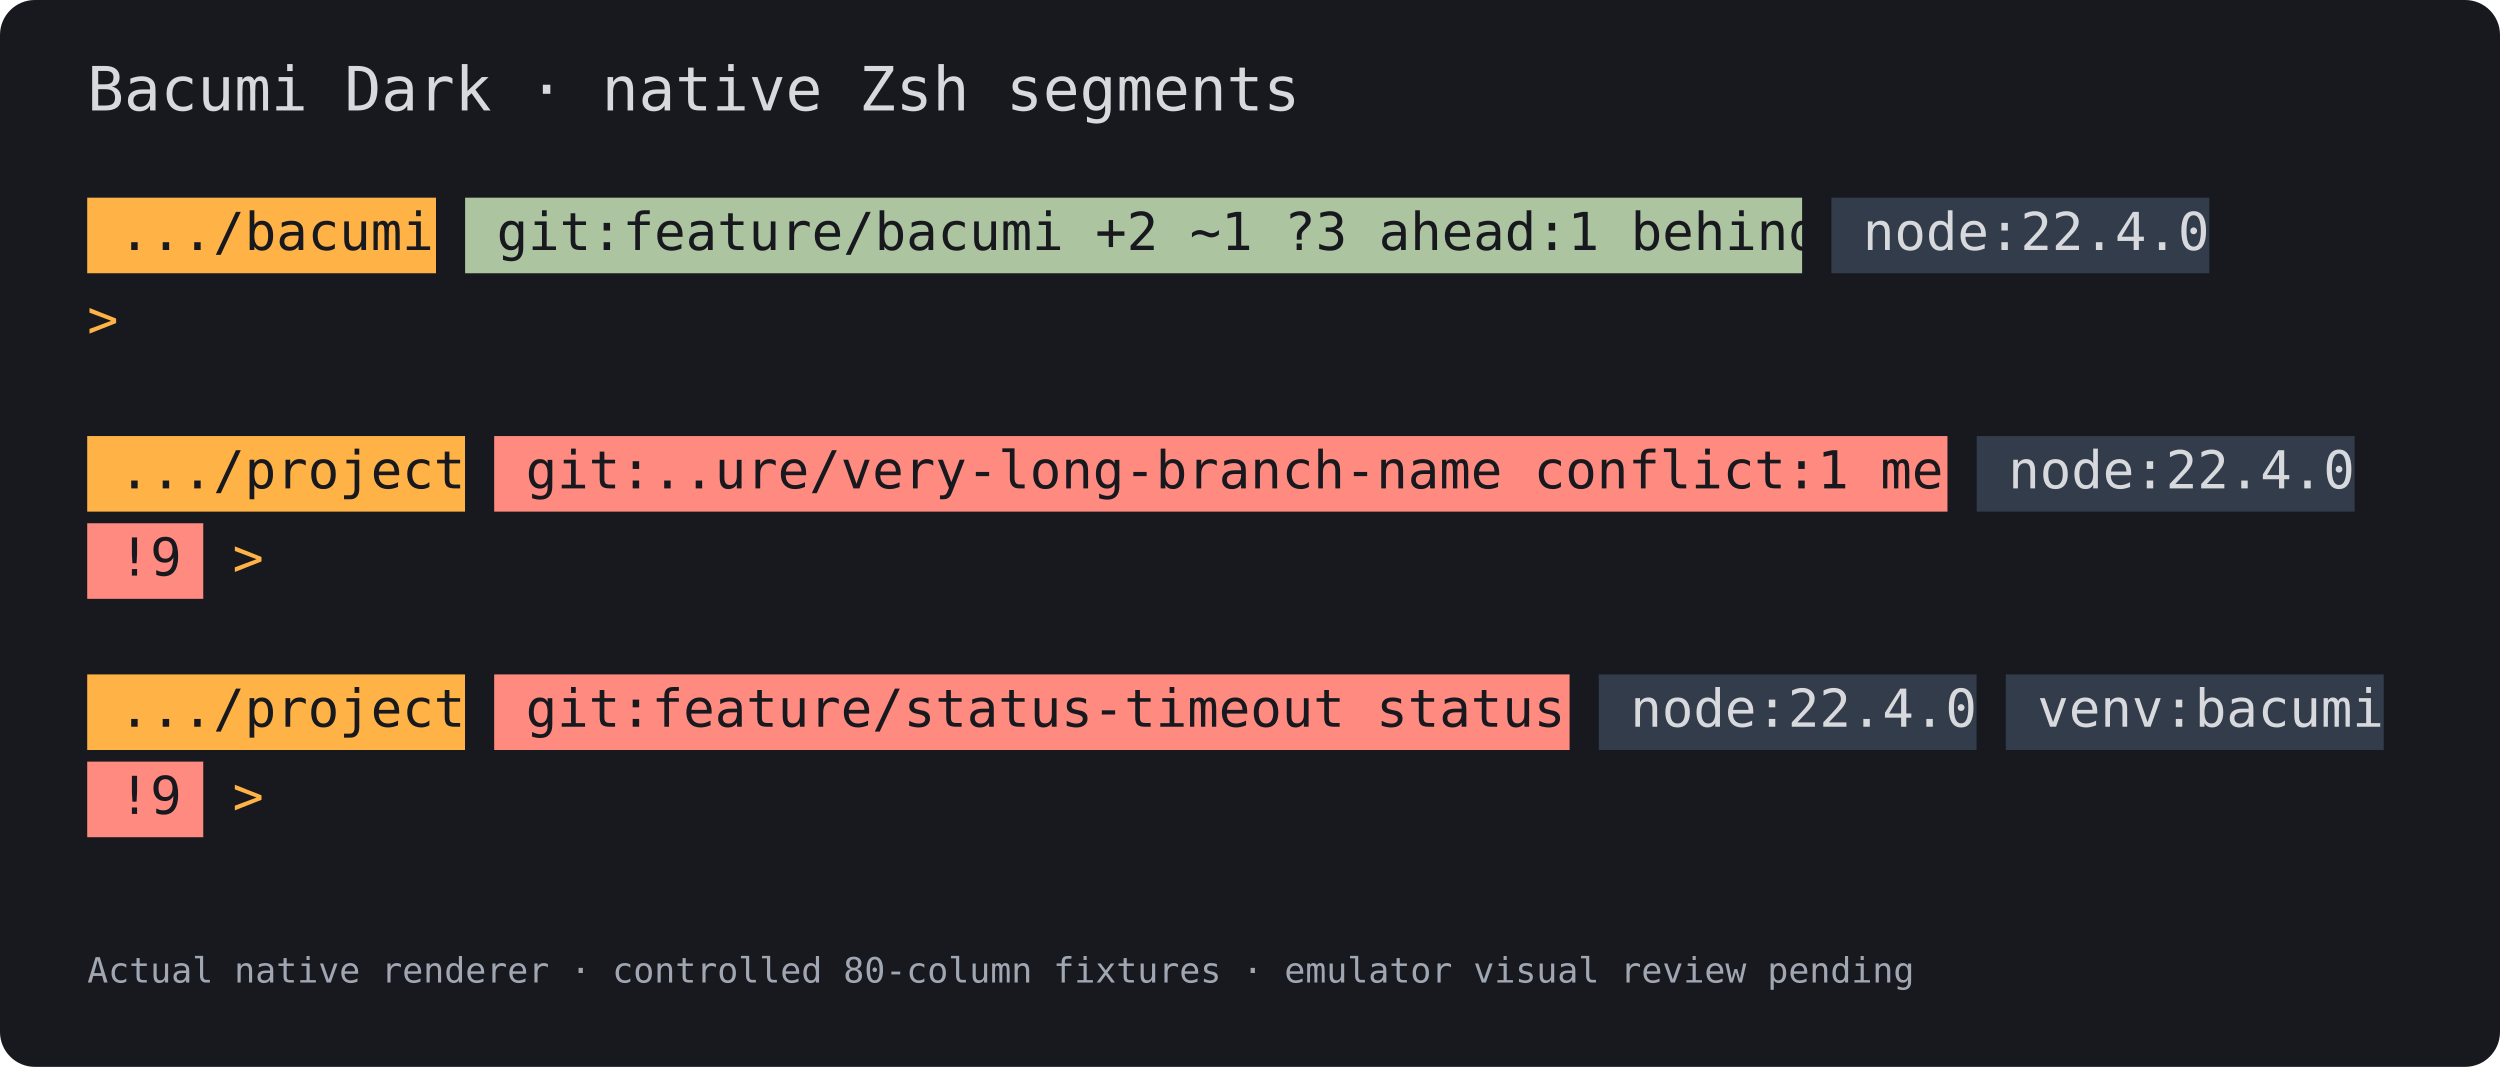
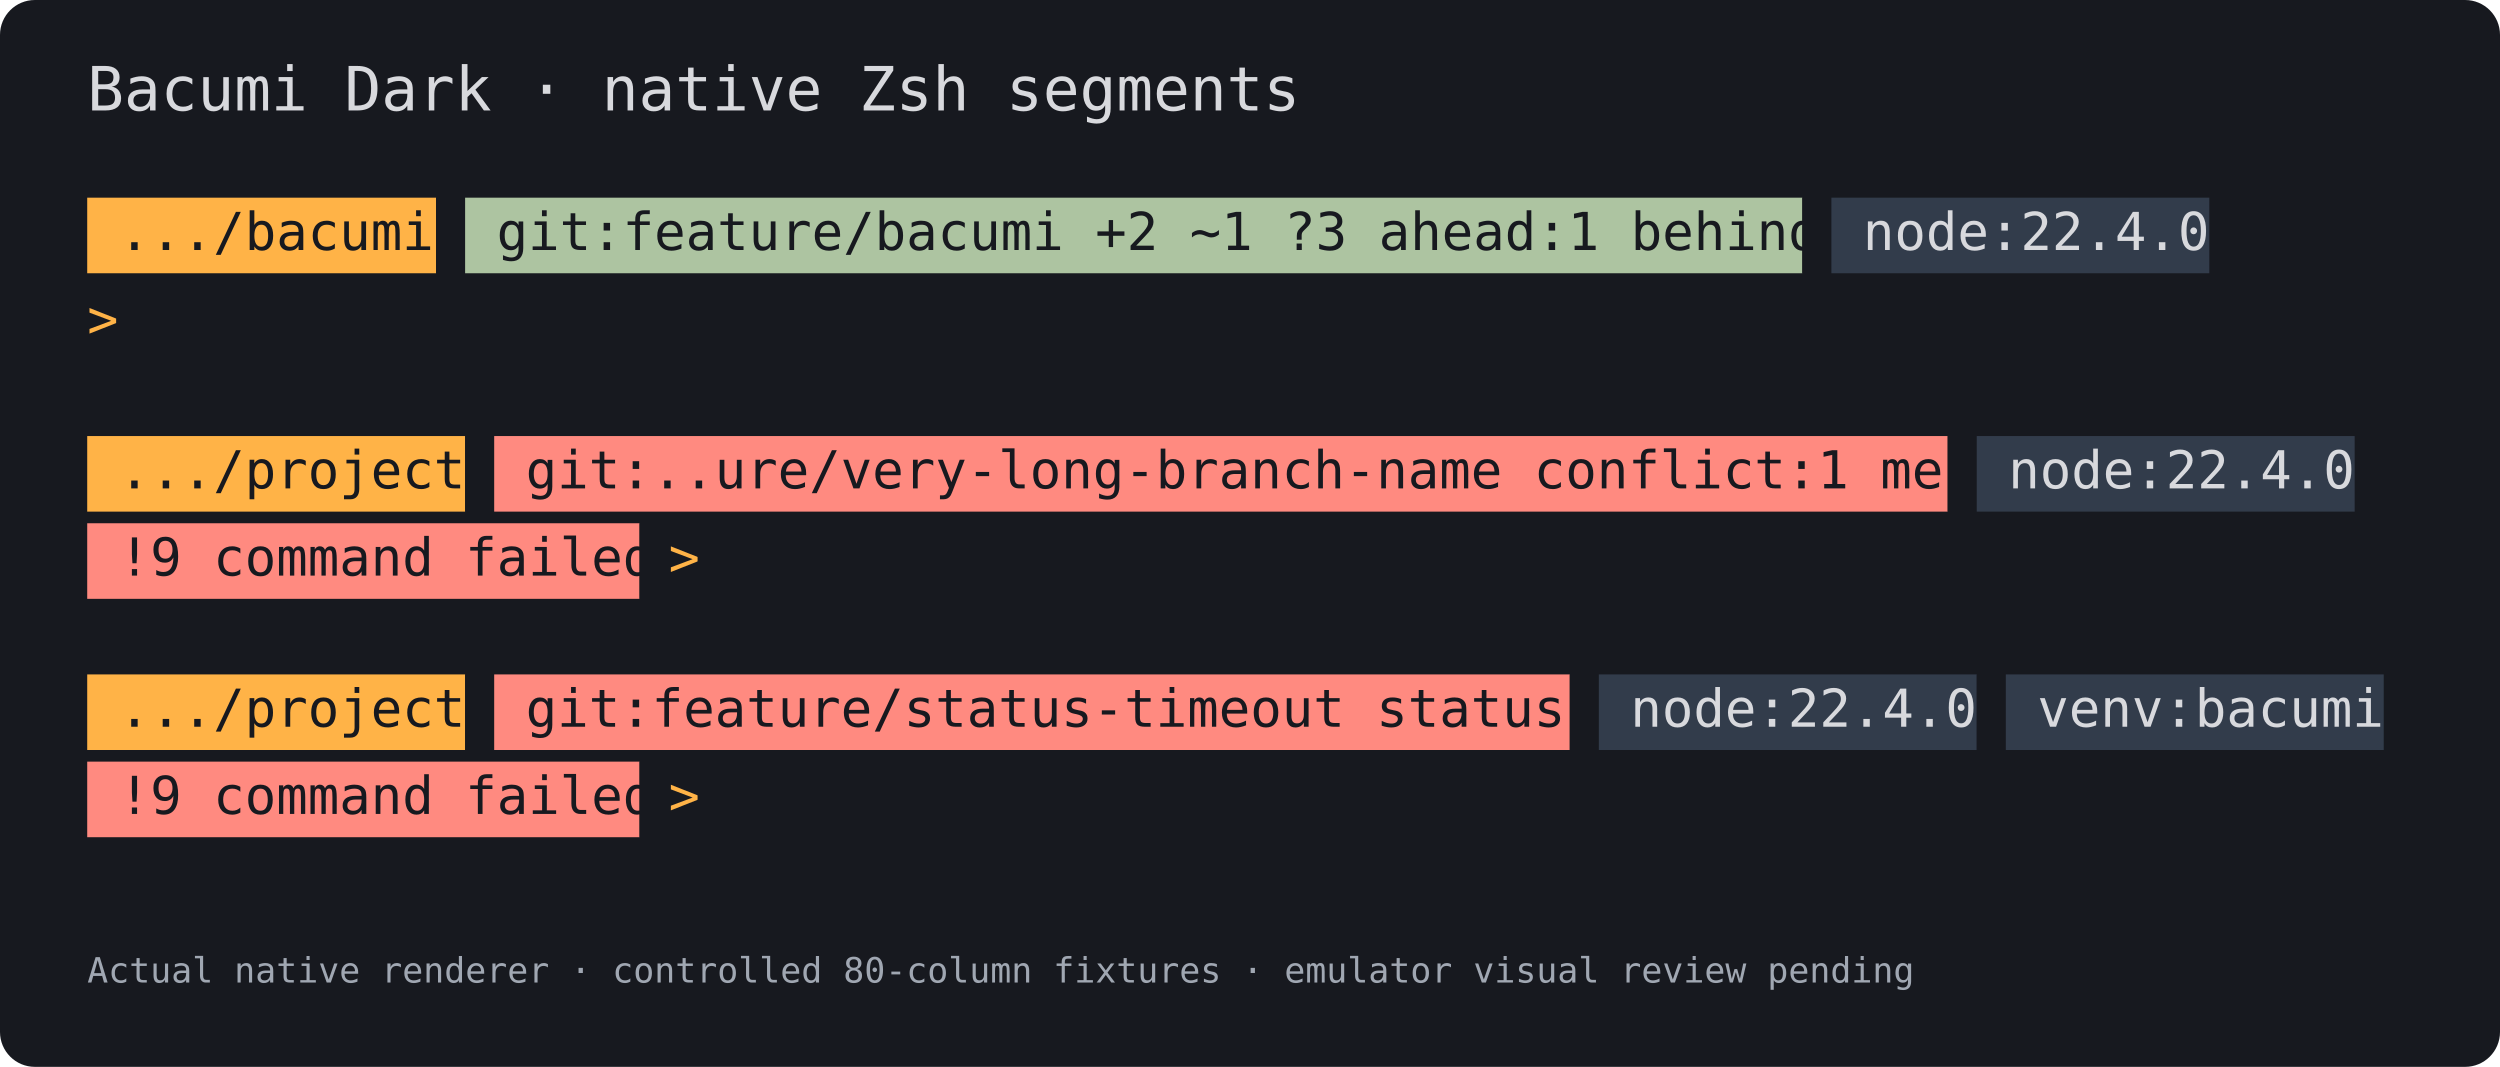
<svg xmlns="http://www.w3.org/2000/svg" width="860" height="367" viewBox="0 0 860 367" role="img" aria-label="Bacumi Dark · native Zsh segments">
  <rect width="860" height="367" rx="12" fill="#17191F" />
  <g font-family="monospace" font-size="18">
    <text x="30" y="38" fill="#D8D9DD" font-size="21">Bacumi Dark · native Zsh segments</text>
    <rect x="30" y="68" width="120" height="26" fill="#FFB347" />
    <text x="30" y="86" fill="#17191F" xml:space="preserve" textLength="120" lengthAdjust="spacingAndGlyphs"> .../bacumi </text>
    <rect x="150" y="68" width="10" height="26" fill="#17191F" />
    <text x="150" y="86" fill="#D8D9DD" xml:space="preserve" textLength="10" lengthAdjust="spacingAndGlyphs"> </text>
    <rect x="160" y="68" width="460" height="26" fill="#ADC4A1" />
    <text x="160" y="86" fill="#17191F" xml:space="preserve" textLength="460" lengthAdjust="spacingAndGlyphs"> git:feature/bacumi +2 ~1 ?3 ahead:1 behind:2 </text>
    <rect x="620" y="68" width="10" height="26" fill="#17191F" />
    <text x="620" y="86" fill="#D8D9DD" xml:space="preserve" textLength="10" lengthAdjust="spacingAndGlyphs"> </text>
    <rect x="630" y="68" width="130" height="26" fill="#323C4B" />
    <text x="630" y="86" fill="#D8D9DD" xml:space="preserve" textLength="130" lengthAdjust="spacingAndGlyphs"> node:22.4.0 </text>
    <rect x="30" y="98" width="10" height="26" fill="#17191F" />
    <text x="30" y="116" fill="#FFB347" xml:space="preserve" textLength="10" lengthAdjust="spacingAndGlyphs">&gt;</text>
    <rect x="40" y="98" width="10" height="26" fill="#17191F" />
    <text x="40" y="116" fill="#D8D9DD" xml:space="preserve" textLength="10" lengthAdjust="spacingAndGlyphs"> </text>
    <rect x="30" y="150" width="130" height="26" fill="#FFB347" />
    <text x="30" y="168" fill="#17191F" xml:space="preserve" textLength="130" lengthAdjust="spacingAndGlyphs"> .../project </text>
    <rect x="160" y="150" width="10" height="26" fill="#17191F" />
    <text x="160" y="168" fill="#D8D9DD" xml:space="preserve" textLength="10" lengthAdjust="spacingAndGlyphs"> </text>
    <rect x="170" y="150" width="500" height="26" fill="#FF8A80" />
    <text x="170" y="168" fill="#17191F" xml:space="preserve" textLength="500" lengthAdjust="spacingAndGlyphs"> git:..ure/very-long-branch-name conflict:1 merge </text>
    <rect x="670" y="150" width="10" height="26" fill="#17191F" />
    <text x="670" y="168" fill="#D8D9DD" xml:space="preserve" textLength="10" lengthAdjust="spacingAndGlyphs"> </text>
    <rect x="680" y="150" width="130" height="26" fill="#323C4B" />
    <text x="680" y="168" fill="#D8D9DD" xml:space="preserve" textLength="130" lengthAdjust="spacingAndGlyphs"> node:22.4.0 </text>
-     <rect x="30" y="180" width="40" height="26" fill="#FF8A80" />
-     <text x="30" y="198" fill="#17191F" xml:space="preserve" textLength="40" lengthAdjust="spacingAndGlyphs"> !9 </text>
-     <rect x="70" y="180" width="10" height="26" fill="#17191F" />
-     <text x="70" y="198" fill="#D8D9DD" xml:space="preserve" textLength="10" lengthAdjust="spacingAndGlyphs"> </text>
-     <rect x="80" y="180" width="10" height="26" fill="#17191F" />
-     <text x="80" y="198" fill="#FFB347" xml:space="preserve" textLength="10" lengthAdjust="spacingAndGlyphs">&gt;</text>
-     <rect x="90" y="180" width="10" height="26" fill="#17191F" />
-     <text x="90" y="198" fill="#D8D9DD" xml:space="preserve" textLength="10" lengthAdjust="spacingAndGlyphs"> </text>
+     <rect x="30" y="180" width="190" height="26" fill="#FF8A80" />
+     <text x="30" y="198" fill="#17191F" xml:space="preserve" textLength="190" lengthAdjust="spacingAndGlyphs"> !9 command failed </text>
+     <rect x="220" y="180" width="10" height="26" fill="#17191F" />
+     <text x="220" y="198" fill="#D8D9DD" xml:space="preserve" textLength="10" lengthAdjust="spacingAndGlyphs"> </text>
+     <rect x="230" y="180" width="10" height="26" fill="#17191F" />
+     <text x="230" y="198" fill="#FFB347" xml:space="preserve" textLength="10" lengthAdjust="spacingAndGlyphs">&gt;</text>
+     <rect x="240" y="180" width="10" height="26" fill="#17191F" />
+     <text x="240" y="198" fill="#D8D9DD" xml:space="preserve" textLength="10" lengthAdjust="spacingAndGlyphs"> </text>
    <rect x="30" y="232" width="130" height="26" fill="#FFB347" />
    <text x="30" y="250" fill="#17191F" xml:space="preserve" textLength="130" lengthAdjust="spacingAndGlyphs"> .../project </text>
    <rect x="160" y="232" width="10" height="26" fill="#17191F" />
    <text x="160" y="250" fill="#D8D9DD" xml:space="preserve" textLength="10" lengthAdjust="spacingAndGlyphs"> </text>
    <rect x="170" y="232" width="370" height="26" fill="#FF8A80" />
    <text x="170" y="250" fill="#17191F" xml:space="preserve" textLength="370" lengthAdjust="spacingAndGlyphs"> git:feature/status-timeout status:? </text>
    <rect x="540" y="232" width="10" height="26" fill="#17191F" />
    <text x="540" y="250" fill="#D8D9DD" xml:space="preserve" textLength="10" lengthAdjust="spacingAndGlyphs"> </text>
    <rect x="550" y="232" width="130" height="26" fill="#323C4B" />
    <text x="550" y="250" fill="#D8D9DD" xml:space="preserve" textLength="130" lengthAdjust="spacingAndGlyphs"> node:22.4.0 </text>
    <rect x="680" y="232" width="10" height="26" fill="#17191F" />
    <text x="680" y="250" fill="#D8D9DD" xml:space="preserve" textLength="10" lengthAdjust="spacingAndGlyphs"> </text>
    <rect x="690" y="232" width="130" height="26" fill="#323C4B" />
    <text x="690" y="250" fill="#D8D9DD" xml:space="preserve" textLength="130" lengthAdjust="spacingAndGlyphs"> venv:bacumi </text>
-     <rect x="30" y="262" width="40" height="26" fill="#FF8A80" />
-     <text x="30" y="280" fill="#17191F" xml:space="preserve" textLength="40" lengthAdjust="spacingAndGlyphs"> !9 </text>
-     <rect x="70" y="262" width="10" height="26" fill="#17191F" />
-     <text x="70" y="280" fill="#D8D9DD" xml:space="preserve" textLength="10" lengthAdjust="spacingAndGlyphs"> </text>
-     <rect x="80" y="262" width="10" height="26" fill="#17191F" />
-     <text x="80" y="280" fill="#FFB347" xml:space="preserve" textLength="10" lengthAdjust="spacingAndGlyphs">&gt;</text>
-     <rect x="90" y="262" width="10" height="26" fill="#17191F" />
-     <text x="90" y="280" fill="#D8D9DD" xml:space="preserve" textLength="10" lengthAdjust="spacingAndGlyphs"> </text>
+     <rect x="30" y="262" width="190" height="26" fill="#FF8A80" />
+     <text x="30" y="280" fill="#17191F" xml:space="preserve" textLength="190" lengthAdjust="spacingAndGlyphs"> !9 command failed </text>
+     <rect x="220" y="262" width="10" height="26" fill="#17191F" />
+     <text x="220" y="280" fill="#D8D9DD" xml:space="preserve" textLength="10" lengthAdjust="spacingAndGlyphs"> </text>
+     <rect x="230" y="262" width="10" height="26" fill="#17191F" />
+     <text x="230" y="280" fill="#FFB347" xml:space="preserve" textLength="10" lengthAdjust="spacingAndGlyphs">&gt;</text>
+     <rect x="240" y="262" width="10" height="26" fill="#17191F" />
+     <text x="240" y="280" fill="#D8D9DD" xml:space="preserve" textLength="10" lengthAdjust="spacingAndGlyphs"> </text>
    <text x="30" y="338" fill="#A0A7B2" font-size="12">Actual native renderer · controlled 80-column fixtures · emulator visual review pending</text>
  </g>
</svg>
